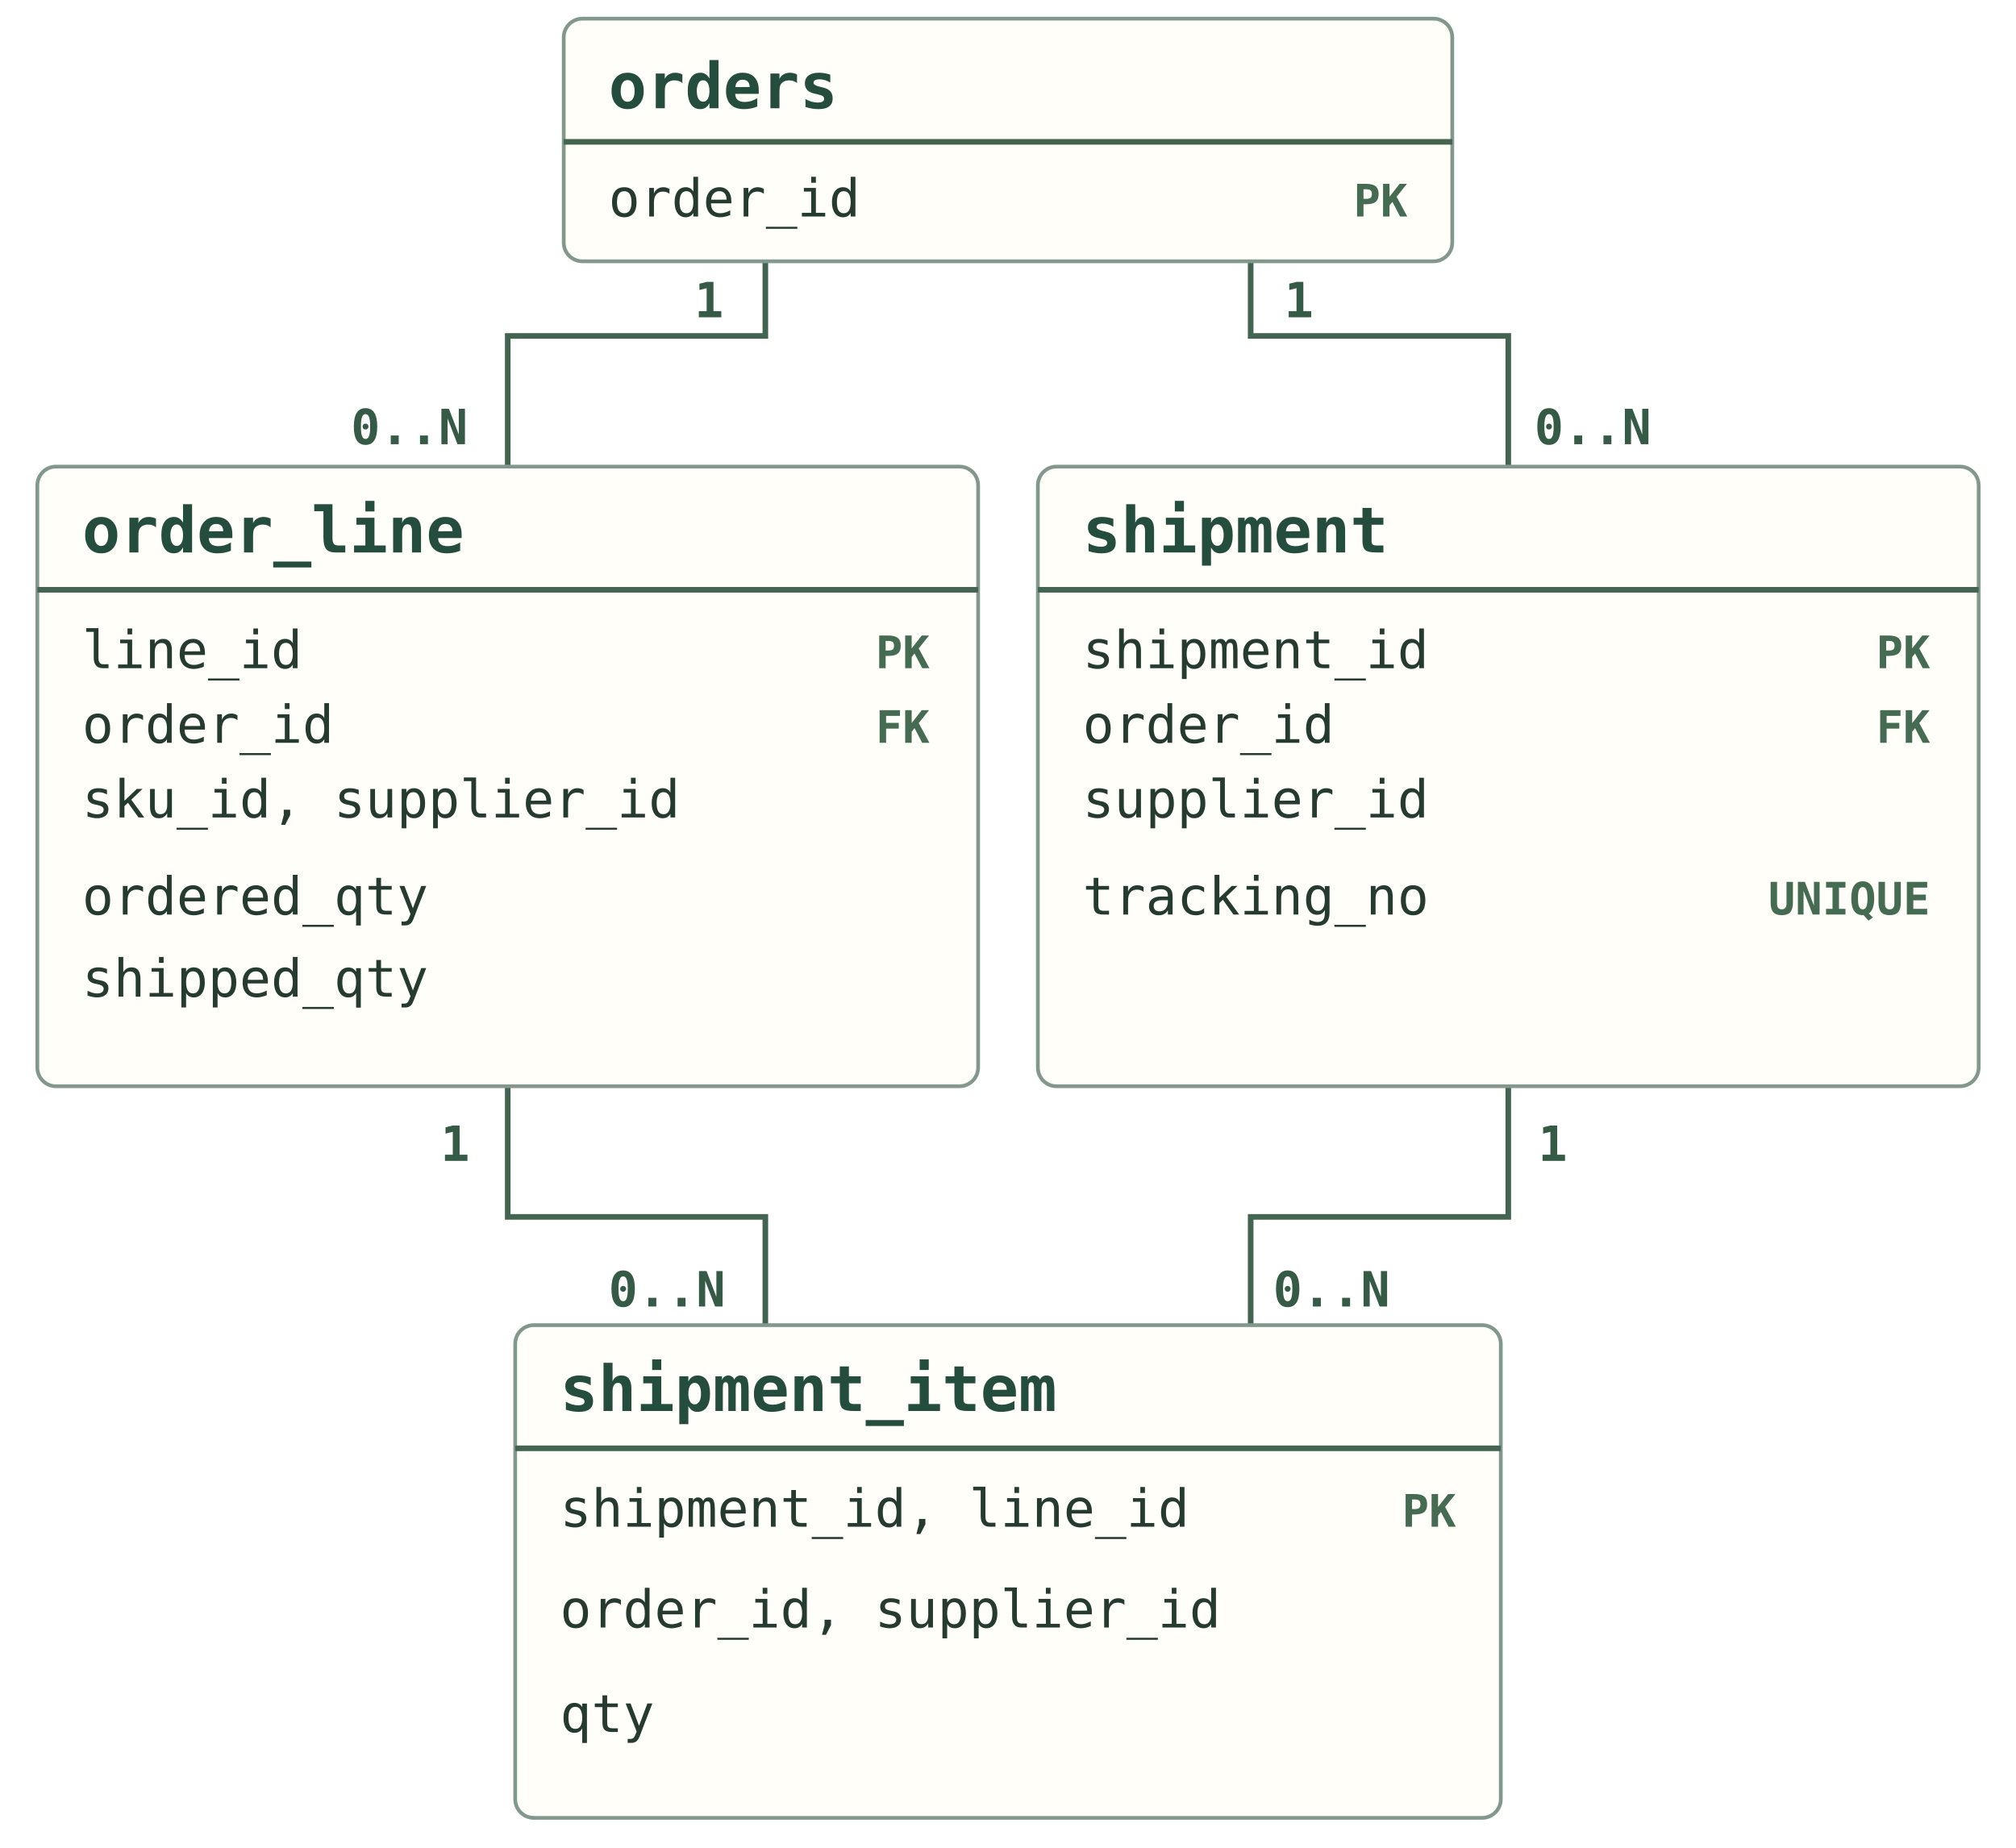
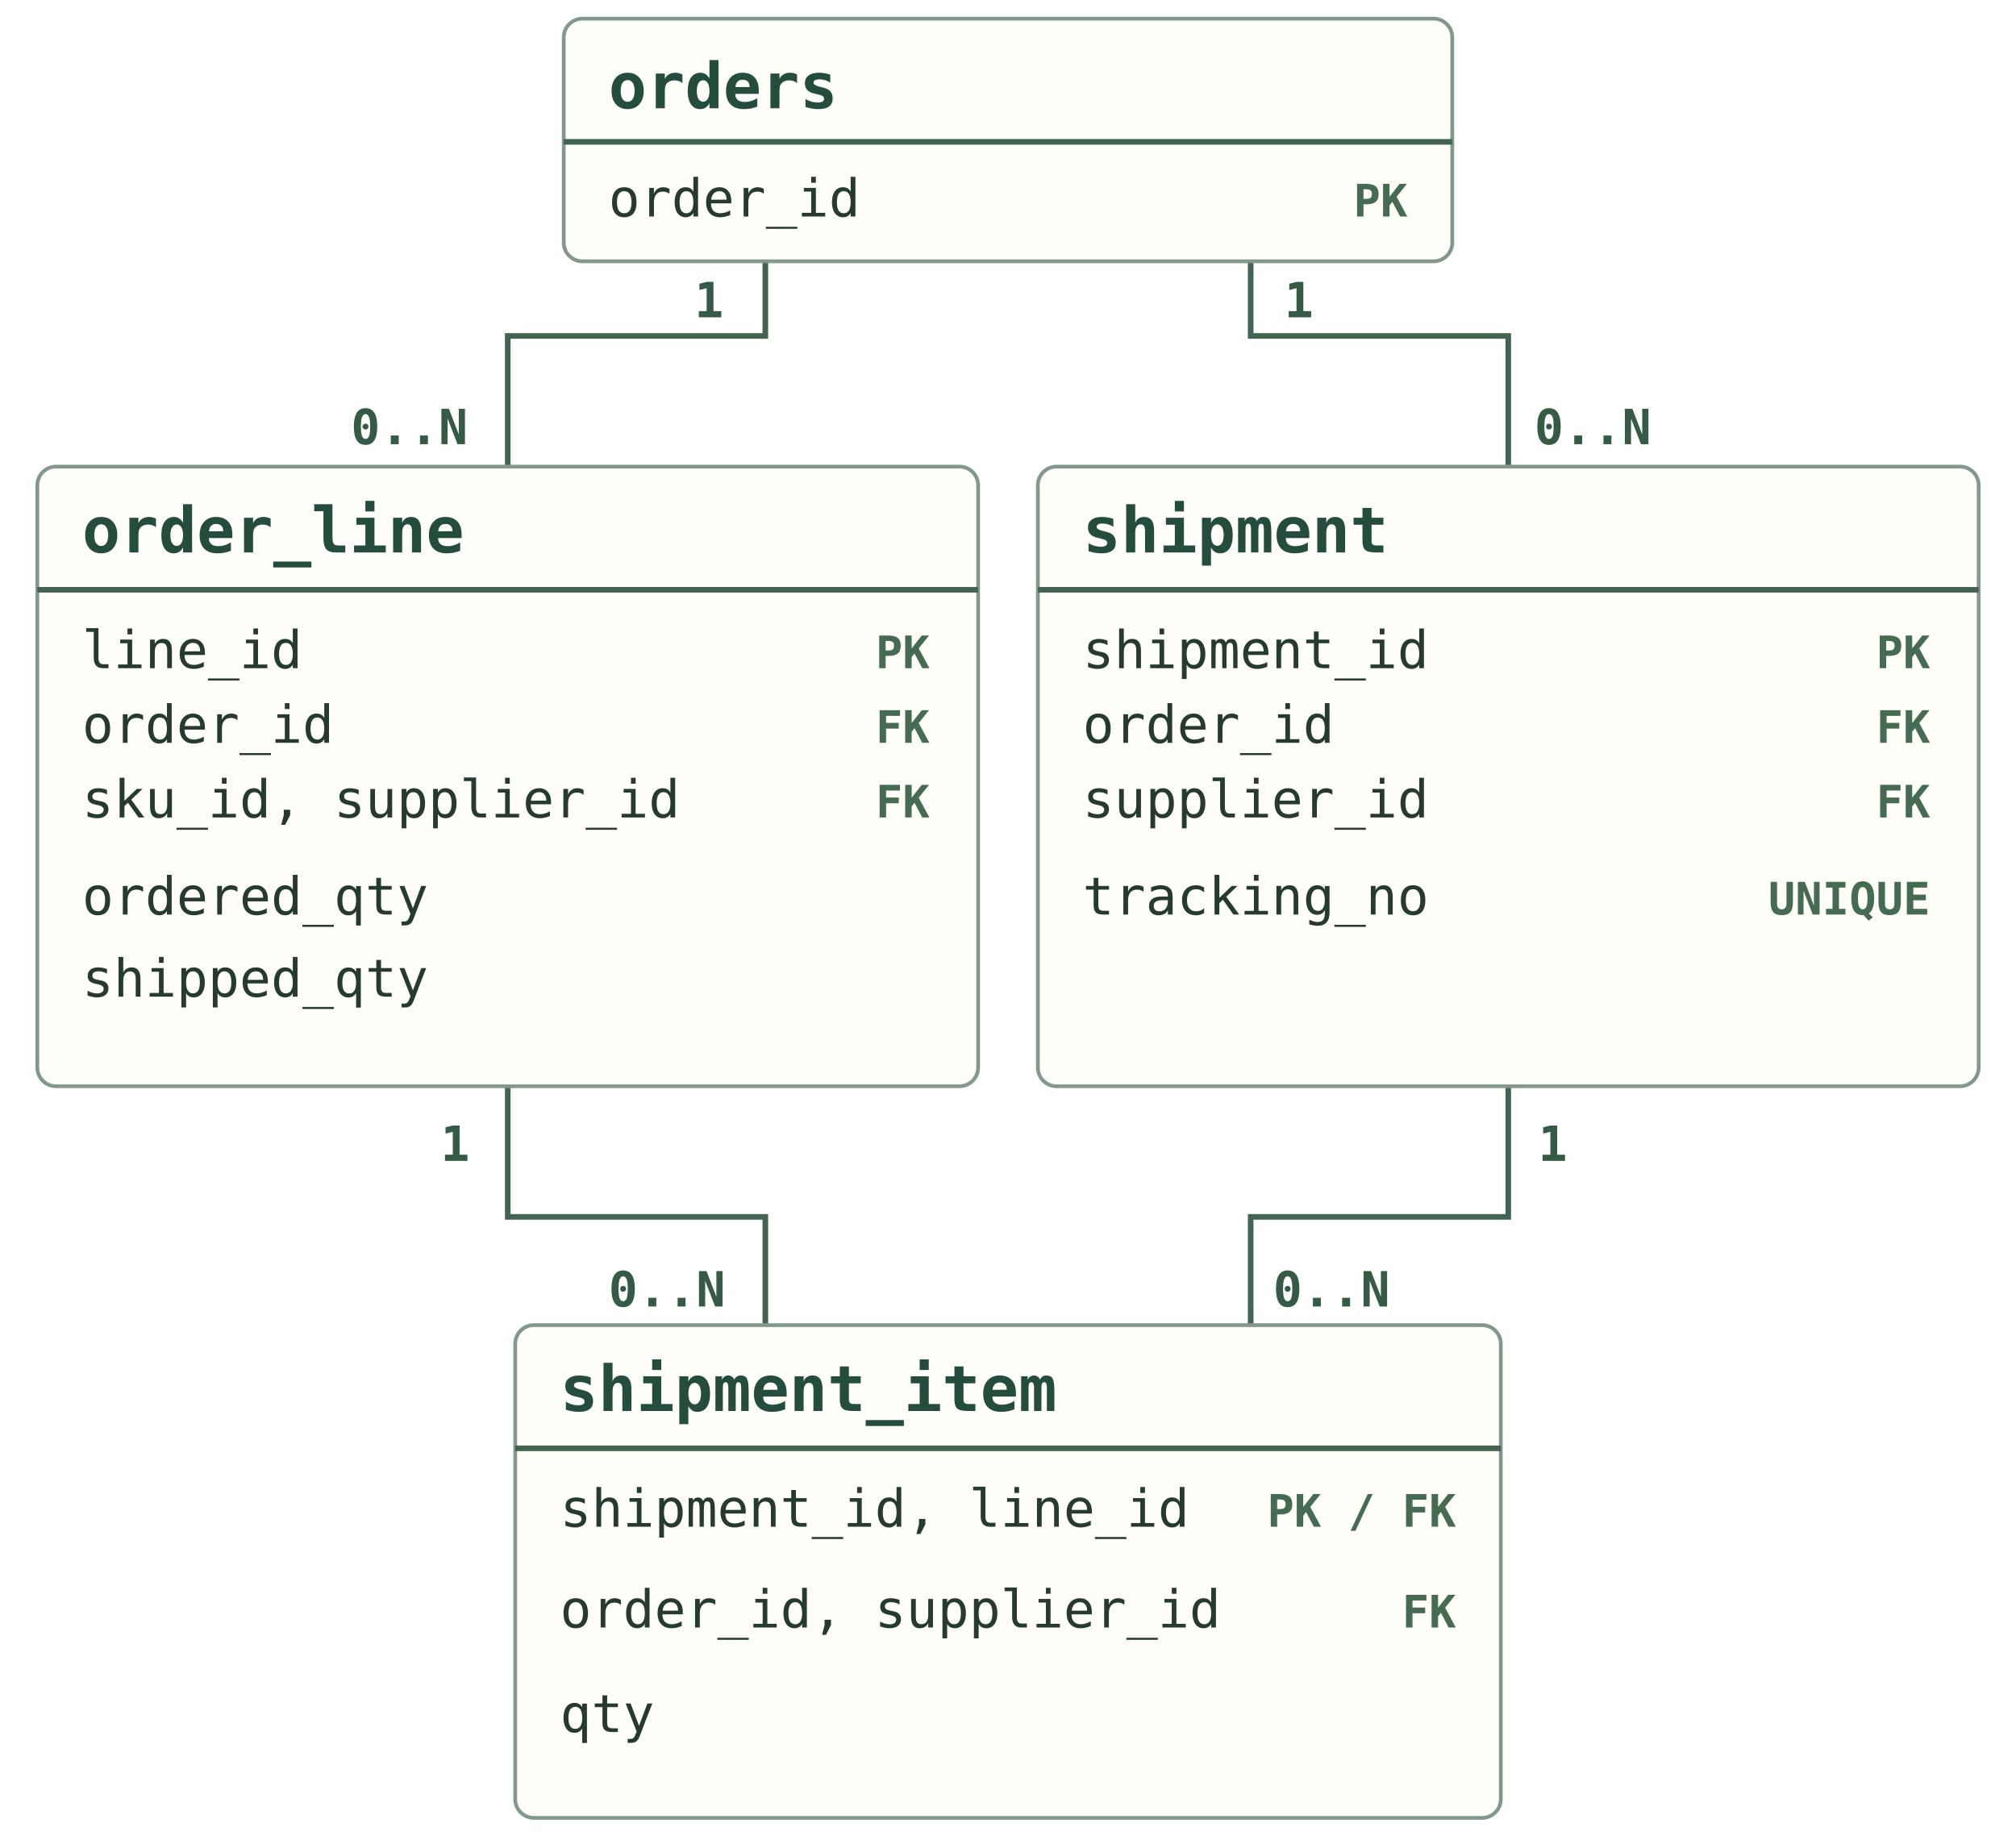
<svg xmlns="http://www.w3.org/2000/svg" viewBox="0 0 540 495" role="img" aria-labelledby="title desc">
  <style>
    .box { fill:#fffef8; stroke:#83988c; }
    .rule { fill:none; stroke:#426451; stroke-width:1.5; }
    .heading { font: bold 17px monospace; fill:#254d3d; }
    .field { font: 14px monospace; fill:#263b30; }
    .key { font: bold 12px monospace; fill:#456b52; text-anchor:end; }
    .number { font: bold 13px monospace; fill:#355a45; }
  </style>
-   <g class="rule">
-     <path d="M205 70 V90 H136 V125 M335 70 V90 H404 V125 M136 291 V326 H205 V355 M404 291 V326 H335 V355" />
+   <g class="number" data-parent="orders" data-child="order_line">
+     <path class="rule" d="M205 70 V90 H136 V125" />
+     <text x="186" y="85">1</text>
+     <text x="94" y="119">0..N</text>
  </g>
-   <g class="number">
-     <text x="186" y="85">1</text>
+   <g class="number" data-parent="orders" data-child="shipment">
+     <path class="rule" d="M335 70 V90 H404 V125" />
    <text x="344" y="85">1</text>
-     <text x="94" y="119">0..N</text>
    <text x="411" y="119">0..N</text>
+   </g>
+   <g class="number" data-parent="order_line" data-child="shipment_item">
+     <path class="rule" d="M136 291 V326 H205 V355" />
    <text x="118" y="311">1</text>
+     <text x="163" y="350">0..N</text>
+   </g>
+   <g class="number" data-parent="shipment" data-child="shipment_item">
+     <path class="rule" d="M404 291 V326 H335 V355" />
    <text x="412" y="311">1</text>
-     <text x="163" y="350">0..N</text>
    <text x="341" y="350">0..N</text>
  </g>
  <g transform="translate(151 5)">
    <rect class="box" width="238" height="65" rx="5" />
    <text class="heading" x="12" y="24">orders</text>
    <path class="rule" d="M0 33H238" />
    <text class="field" x="12" y="53">order_id</text>
    <text class="key" x="226" y="53">PK</text>
  </g>
  <g transform="translate(10 125)">
    <rect class="box" width="252" height="166" rx="5" />
    <text class="heading" x="12" y="23">order_line</text>
    <path class="rule" d="M0 33H252" />
    <text class="field" x="12" y="54">line_id</text>
    <text class="key" x="239" y="54">PK</text>
    <text class="field" x="12" y="74">order_id</text>
    <text class="key" x="239" y="74">FK</text>
    <text class="field" x="12" y="94">sku_id, supplier_id</text>
+     <text class="key" x="239" y="94">FK</text>
    <text class="field" x="12" y="120">ordered_qty</text>
    <text class="field" x="12" y="142">shipped_qty</text>
  </g>
  <g transform="translate(278 125)">
    <rect class="box" width="252" height="166" rx="5" />
    <text class="heading" x="12" y="23">shipment</text>
    <path class="rule" d="M0 33H252" />
    <text class="field" x="12" y="54">shipment_id</text>
    <text class="key" x="239" y="54">PK</text>
    <text class="field" x="12" y="74">order_id</text>
    <text class="key" x="239" y="74">FK</text>
    <text class="field" x="12" y="94">supplier_id</text>
+     <text class="key" x="239" y="94">FK</text>
    <text class="field" x="12" y="120">tracking_no</text>
    <text class="key" x="239" y="120">UNIQUE</text>
  </g>
  <g transform="translate(138 355)">
    <rect class="box" width="264" height="132" rx="5" />
    <text class="heading" x="12" y="23">shipment_item</text>
    <path class="rule" d="M0 33H264" />
    <text class="field" x="12" y="54">shipment_id, line_id</text>
-     <text class="key" x="252" y="54">PK</text>
+     <text class="key" x="252" y="54">PK / FK</text>
    <text class="field" x="12" y="81">order_id, supplier_id</text>
+     <text class="key" x="252" y="81">FK</text>
    <text class="field" x="12" y="109">qty</text>
  </g>
</svg>
